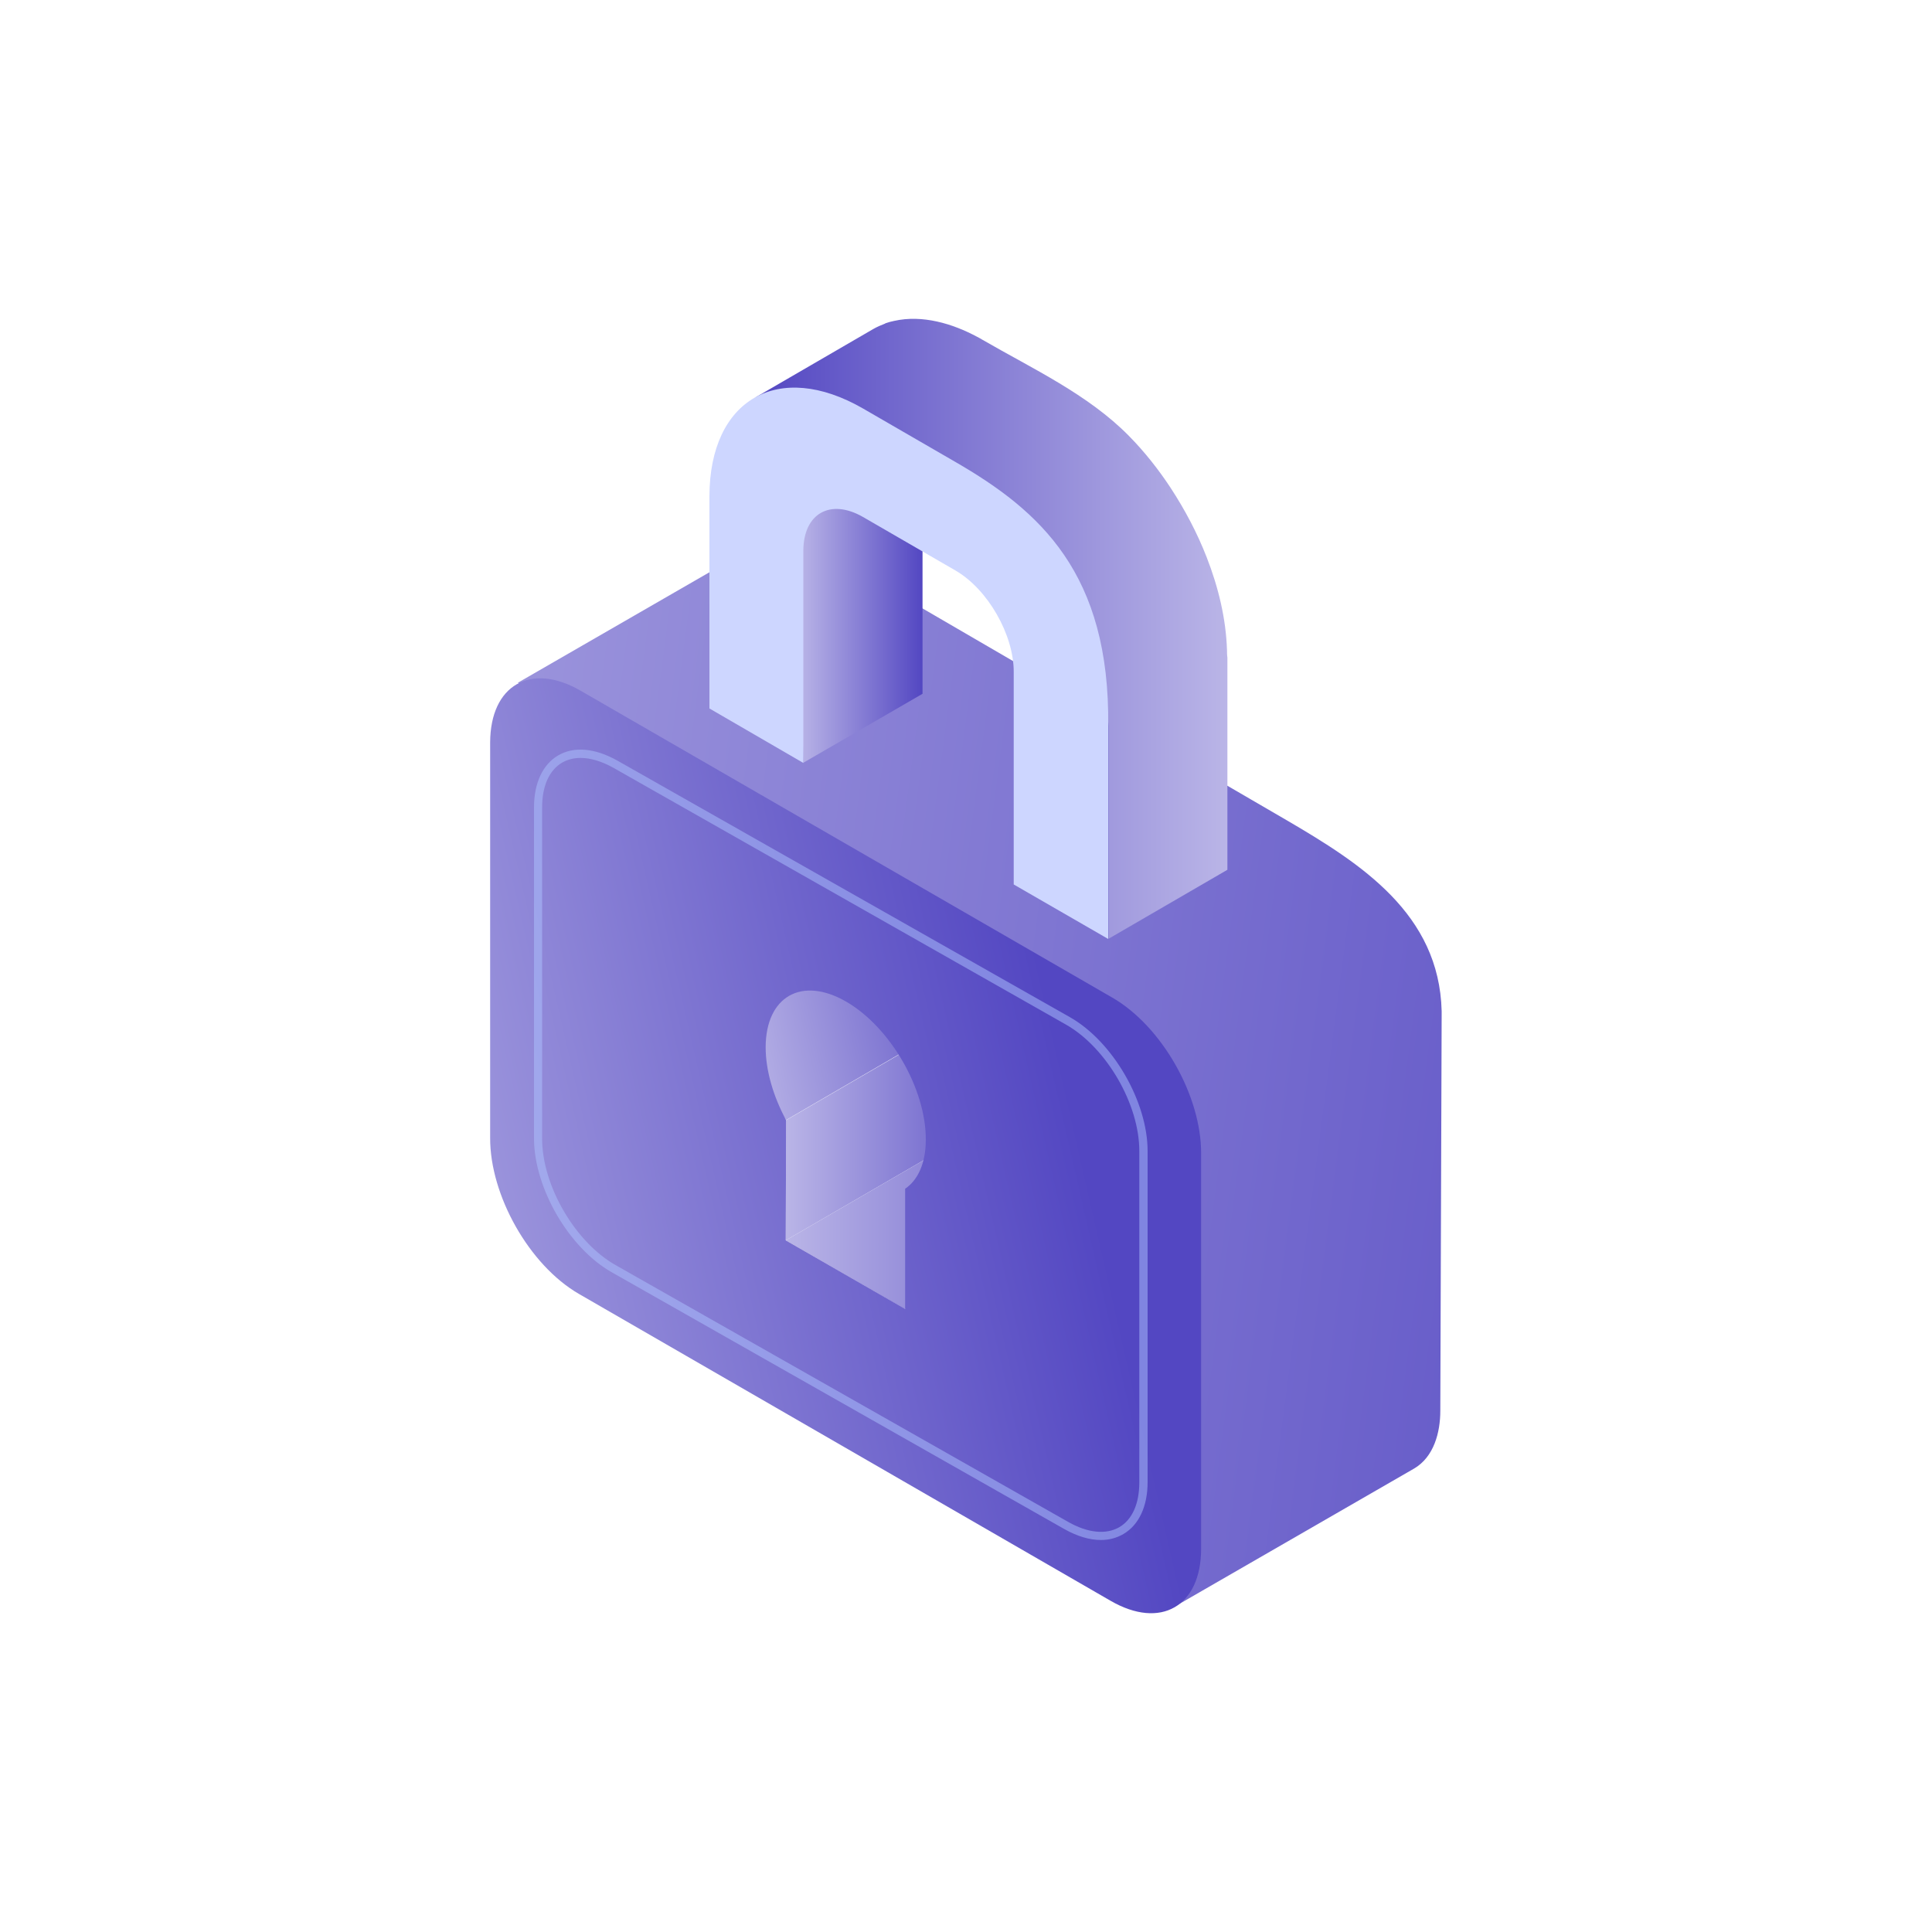
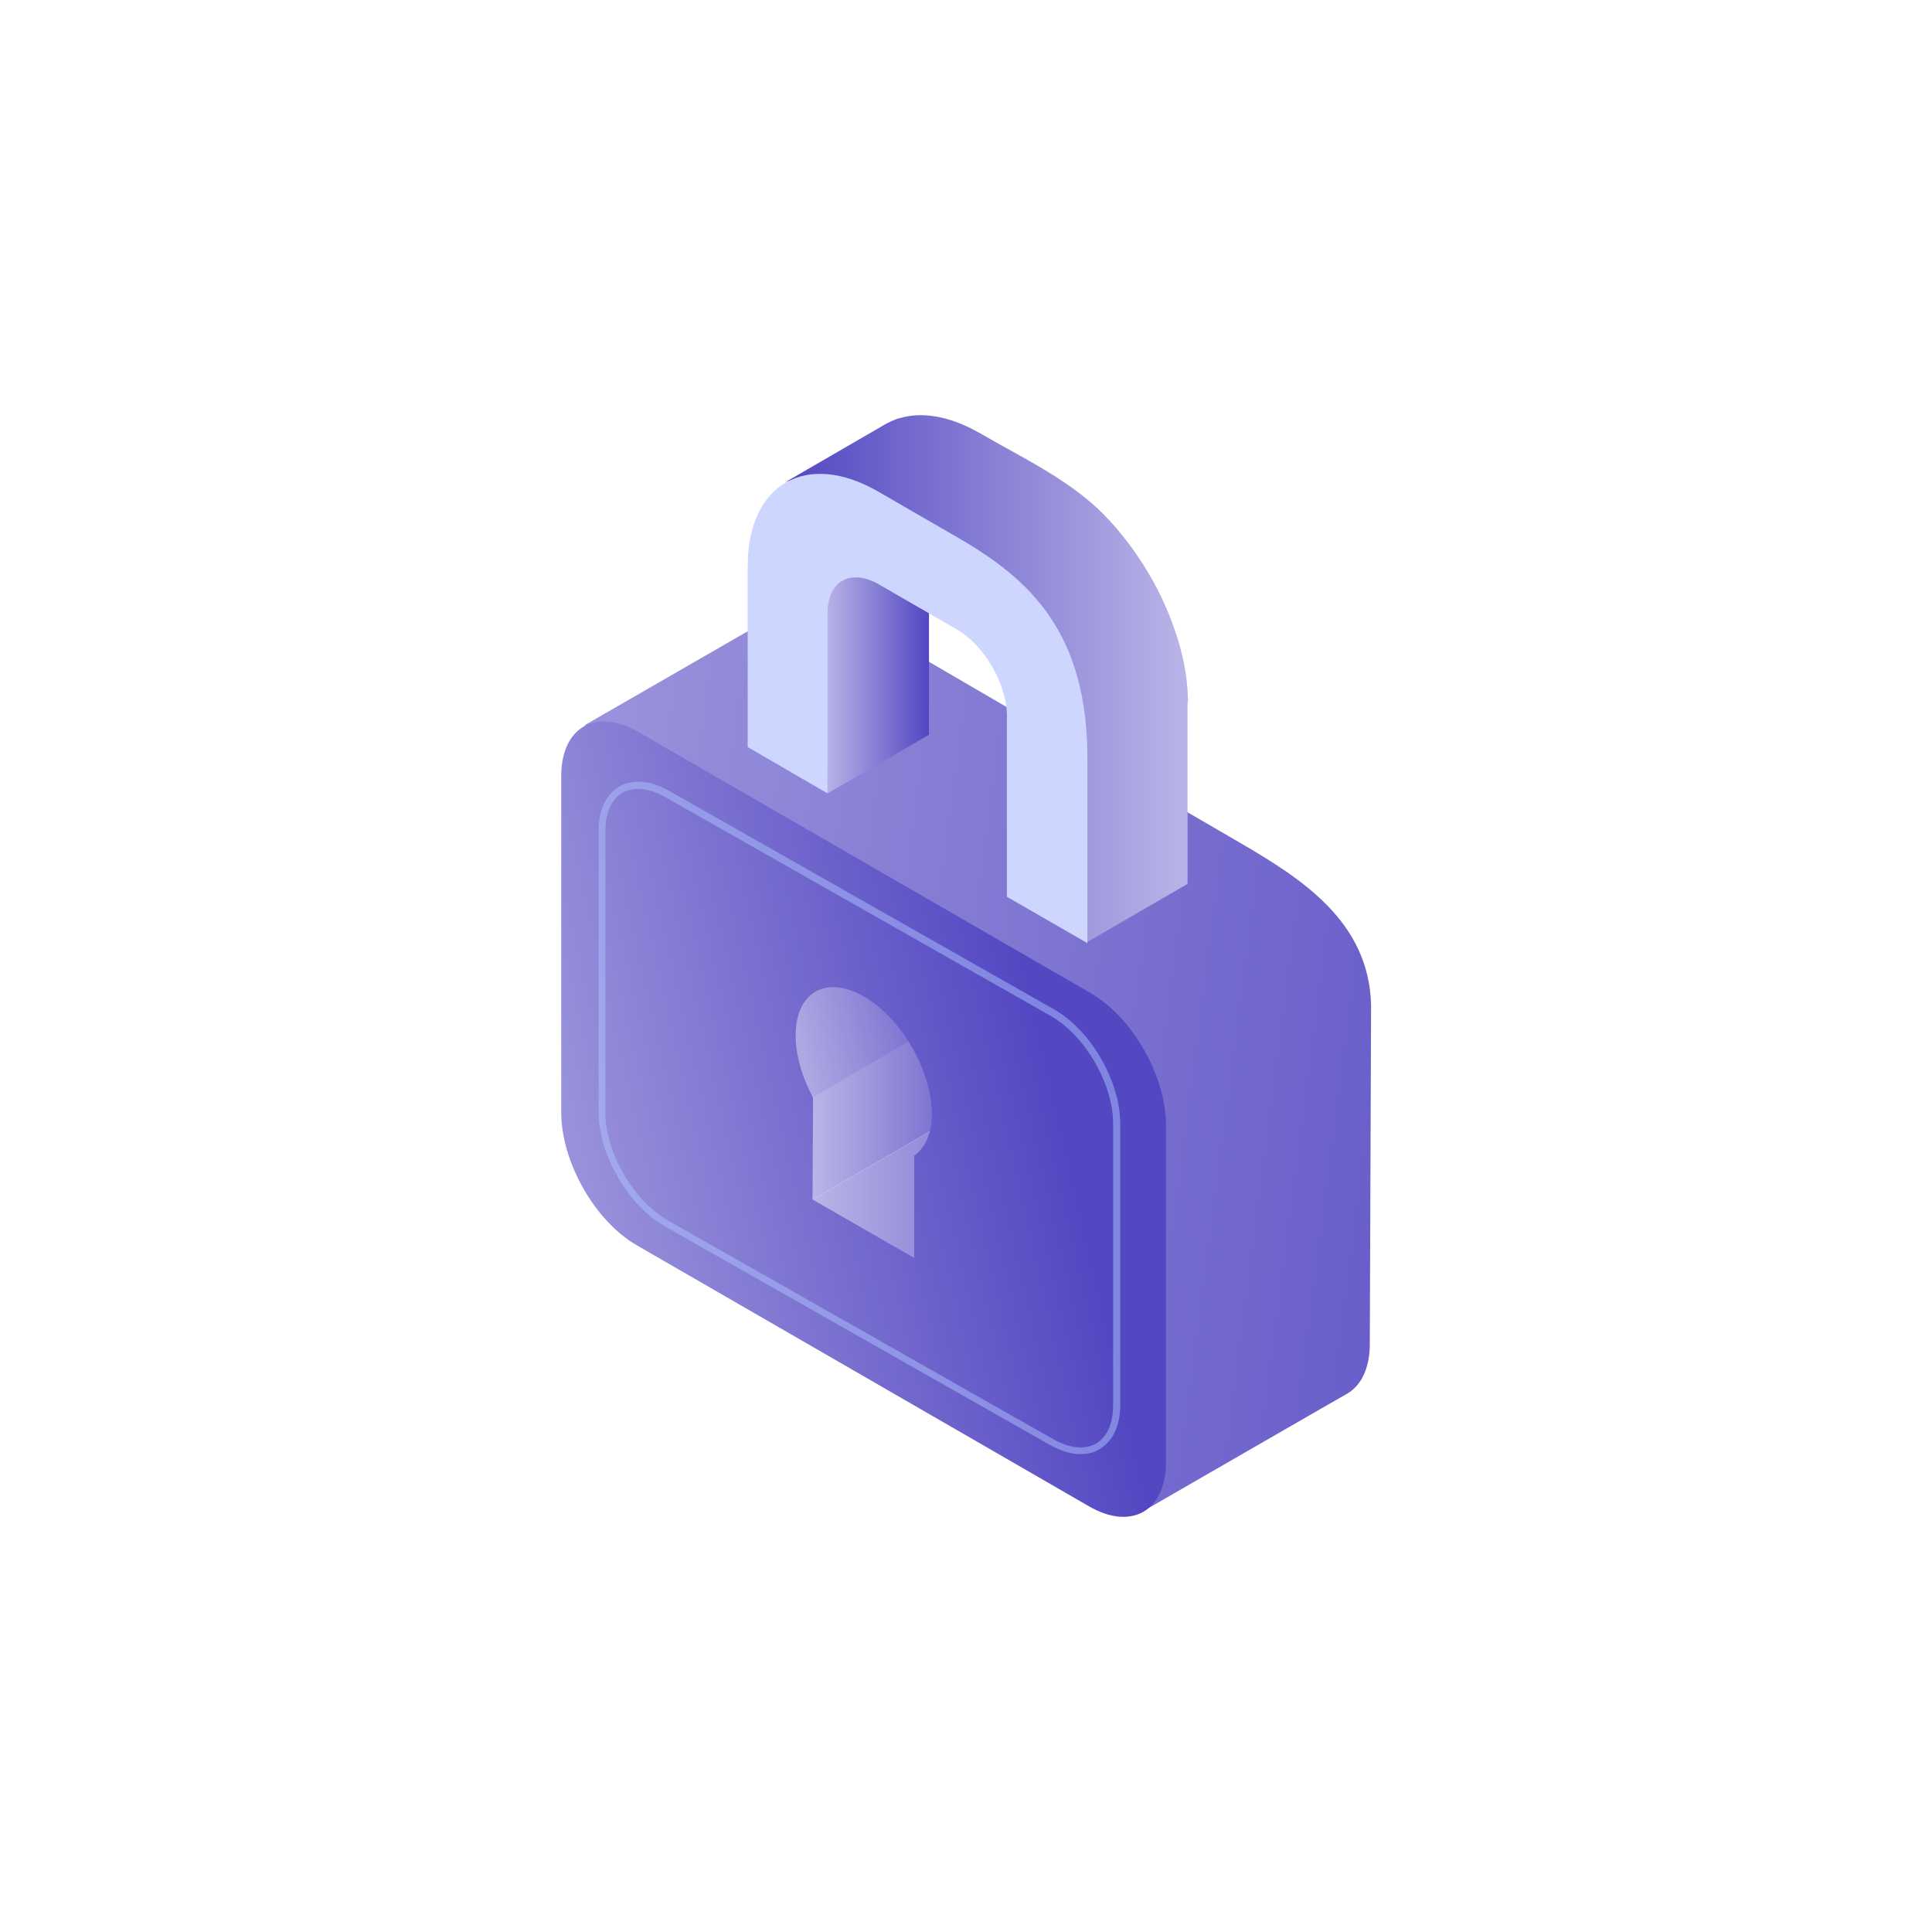
- <svg xmlns="http://www.w3.org/2000/svg" version="1.1" id="Laag_1" x="0px" y="0px" viewBox="0 0 1000 1000" style="enable-background:new 0 0 1000 1000;" xml:space="preserve">
+ <svg xmlns="http://www.w3.org/2000/svg" version="1.1" id="Laag_1" x="0px" y="0px" viewBox="200 200 600 600" style="enable-background:new 200 200 600 600;" xml:space="preserve">
  <style type="text/css">
	.st0{fill:url(#SVGID_1_);}
	.st1{fill:url(#SVGID_2_);}
	.st2{fill:url(#SVGID_3_);}
	.st3{fill:url(#SVGID_4_);}
	.st4{fill:url(#SVGID_5_);}
	.st5{fill:url(#SVGID_6_);}
	.st6{fill:url(#SVGID_7_);}
	.st7{fill:#CDD6FF;}
	.st8{opacity:0.5;fill:#AEC3FF;}
</style>
  <g>
    <g>
-       <linearGradient id="SVGID_1_" gradientUnits="userSpaceOnUse" x1="531.37" y1="574.724" x2="406.737" y2="574.724">
+       <linearGradient id="SVGID_1_" gradientUnits="userSpaceOnUse" x1="516.013" y1="538.143" x2="452.394" y2="538.143">
        <stop offset="0" style="stop-color:#5347C2" />
        <stop offset="1" style="stop-color:#BAB5E7" />
      </linearGradient>
-       <polygon class="st0" points="406.9,579.8 406.7,642 531.2,569.7 531.4,507.5   " />
-       <linearGradient id="SVGID_2_" gradientUnits="userSpaceOnUse" x1="592.768" y1="623.592" x2="406.737" y2="623.592">
+       <polygon class="st0" points="452.5,540.7 452.4,572.5 515.9,535.6 516,503.8   " />
+       <linearGradient id="SVGID_2_" gradientUnits="userSpaceOnUse" x1="547.353" y1="563.087" x2="452.394" y2="563.087">
        <stop offset="0" style="stop-color:#5347C2" />
        <stop offset="1" style="stop-color:#BAB5E7" />
      </linearGradient>
-       <polygon class="st1" points="531.2,569.7 406.7,642 468.3,677.5 592.8,605.2   " />
-       <linearGradient id="SVGID_3_" gradientUnits="userSpaceOnUse" x1="516.094" y1="500.77" x2="378.645" y2="532.533">
+       <polygon class="st1" points="515.9,535.6 452.4,572.5 483.8,590.6 547.4,553.7   " />
+       <linearGradient id="SVGID_3_" gradientUnits="userSpaceOnUse" x1="508.215" y1="500.393" x2="438.055" y2="516.606">
        <stop offset="0" style="stop-color:#5347C2" />
        <stop offset="1" style="stop-color:#BAB5E7" />
      </linearGradient>
-       <path class="st2" d="M532.8,443.1c0,0-127.6,70.7-127.7,70.7c-21.8,12.7-13.6,48.4,1.5,65.4c0.1,0.1,0.2,0.3,0.3,0.5    c0,0,124.3-72.3,124.5-72.3C530.5,508,522.9,448.9,532.8,443.1z" />
-       <linearGradient id="SVGID_4_" gradientUnits="userSpaceOnUse" x1="996.71" y1="617.711" x2="-92.238" y2="478.953" gradientTransform="matrix(1 3.350741e-03 -3.350741e-03 1 1.4804 -1.686)">
+       <path class="st2" d="M516.8,471c0,0-65.1,36.1-65.2,36.1c-11.2,6.5-6.9,24.7,0.8,33.4c0.1,0.1,0.1,0.2,0.1,0.3    c0,0,63.5-36.9,63.5-36.9C515.6,504.1,511.7,473.9,516.8,471z" />
+       <linearGradient id="SVGID_4_" gradientUnits="userSpaceOnUse" x1="753.644" y1="560.088" x2="197.792" y2="489.26" gradientTransform="matrix(1 3.350741e-03 -3.350741e-03 1 1.478 -1.6827)">
        <stop offset="0" style="stop-color:#5347C2" />
        <stop offset="1" style="stop-color:#BAB5E7" />
      </linearGradient>
-       <path class="st3" d="M665.9,424.5C629,403,434,289.6,425.9,284.9c-9.5-5.6-23-9.2-33.2-3.4c0,0-124.7,71.9-124.7,71.9    c2.1-1.2,349.3,262.4,346.8,263.8l6.4-4.5c-1.1,51.3-5.5,214.5-14.1,219.4c0,0,124.6-71.8,124.7-71.9c10.4-6,13.7-18.8,13.7-30    c0,0,0.7-204.8,0.7-204.8c0-0.7,0-1.4,0-2.1C744.9,473,704.6,447.1,665.9,424.5z" />
-       <linearGradient id="SVGID_5_" gradientUnits="userSpaceOnUse" x1="553.476" y1="566.516" x2="128.155" y2="663.954">
+       <path class="st3" d="M584.7,461.5c-18.8-10.9-118.3-68.8-122.5-71.3c-4.8-2.8-11.8-4.7-16.9-1.7c0,0-63.7,36.7-63.7,36.7    c1.1-0.6,178.3,133.9,177,134.6l3.3-2.3c-0.6,26.2-2.8,109.5-7.2,112c0,0,63.6-36.7,63.7-36.7c5.3-3.1,7-9.6,7-15.3    c0,0,0.4-104.5,0.4-104.5c0-0.4,0-0.7,0-1.1C625,486.2,604.5,473,584.7,461.5z" />
+       <linearGradient id="SVGID_5_" gradientUnits="userSpaceOnUse" x1="527.297" y1="533.953" x2="310.193" y2="583.69">
        <stop offset="0" style="stop-color:#5347C2" />
        <stop offset="1" style="stop-color:#BAB5E7" />
      </linearGradient>
-       <path class="st4" d="M575.8,516.4L300.5,357.5c-25.8-14.9-46.7-2.9-46.8,26.8V589c-0.1,29.7,20.2,65.8,45.9,80.7l275.3,158.9    c25.8,14.9,46.7,2.9,46.8-26.8V597C621.8,567.3,601.5,531.3,575.8,516.4z M468.5,615.3v62.2L406.7,642l0.2-62.2    c-6.6-12.2-10.6-25.6-10.6-37.8c0.1-26.3,18.7-36.8,41.6-23.6c22.9,13.2,41.4,45.2,41.3,71.5C479.2,602.1,475.1,610.8,468.5,615.3    z" />
+       <path class="st4" d="M538.7,508.4l-140.5-81.1c-13.1-7.6-23.9-1.5-23.9,13.7v104.5c0,15.2,10.3,33.6,23.4,41.2l140.5,81.1    c13.1,7.6,23.9,1.5,23.9-13.7V549.5C562.2,534.4,551.8,516,538.7,508.4z M483.9,558.9v31.7l-31.5-18.1l0.1-31.7    c-3.4-6.2-5.4-13.1-5.4-19.3c0-13.4,9.5-18.8,21.2-12c11.7,6.7,21.1,23.1,21.1,36.5C489.4,552.1,487.3,556.5,483.9,558.9z" />
      <g>
-         <linearGradient id="SVGID_6_" gradientUnits="userSpaceOnUse" x1="956.845" y1="321.135" x2="1020.795" y2="321.135" gradientTransform="matrix(-1 0 0 1 1434.307 0)">
+         <linearGradient id="SVGID_6_" gradientUnits="userSpaceOnUse" x1="943.811" y1="408.699" x2="976.455" y2="408.699" gradientTransform="matrix(-1 0 0 1 1432.307 0)">
          <stop offset="0" style="stop-color:#5347C2" />
          <stop offset="1" style="stop-color:#BAB5E7" />
        </linearGradient>
-         <path class="st5" d="M437.5,253.7c-11.1,6.2-23.1,11-23.9,25.4c-0.5,8.7,2.2,110.2,2.2,115.7l61.7-35.7c0,0,0-109.9,0-109.9     C477.5,247,452.6,245.3,437.5,253.7z" />
-         <linearGradient id="SVGID_7_" gradientUnits="userSpaceOnUse" x1="648.586" y1="325.454" x2="893.37" y2="325.454" gradientTransform="matrix(1 0 0 1 -258.2584 0)">
+         <path class="st5" d="M468.1,374.3c-5.7,3.2-11.8,5.6-12.2,13c-0.3,4.5,1.1,56.2,1.1,59.1l31.5-18.2c0,0,0-56.1,0-56.1     C488.5,370.8,475.8,370,468.1,374.3z" />
+         <linearGradient id="SVGID_7_" gradientUnits="userSpaceOnUse" x1="702.277" y1="410.903" x2="827.226" y2="410.903" gradientTransform="matrix(1 0 0 1 -258.2584 0)">
          <stop offset="0" style="stop-color:#5347C2" />
          <stop offset="1" style="stop-color:#BAB5E7" />
        </linearGradient>
-         <path class="st6" d="M635.1,336.7c-0.5-16.5-4.5-32.8-10.5-48.2c-4.9-12.6-11.3-24.7-18.7-36c-6.1-9.3-13.5-18.7-21.5-26.8     c-21.2-21.6-50.1-34.9-76-49.9c-0.8-0.5-1.7-1-2.5-1.4c-12.8-6.9-28.5-11.6-43.1-8.3c-1.5,0.3-3,0.7-4.4,1.2     c-0.1,0-0.2,0.1-0.3,0.2c-2.1,0.8-4.2,1.7-6.1,2.8c0,0-61.5,35.7-61.5,35.7c23.6-13.7,183.4,136.6,183.3,170v109.9l61.5-35.7     c0,0,0-109.9,0-109.9C635.1,339.1,635.1,337.9,635.1,336.7z" />
-         <path class="st7" d="M494.5,239.1l-47.7-27.6c-43.8-25.3-79.5-4.9-79.6,45.3v109.9l48.6,28.2V285c0.1-19.3,14-27.1,30.9-17.4     l47.7,27.6c16.9,9.7,30.4,33.4,30.3,52.7v109.9l48.9,28.2V376C574.6,296.8,538.3,264.4,494.5,239.1z" />
+         <path class="st6" d="M568.9,416.6c-0.2-8.4-2.3-16.7-5.4-24.6c-2.5-6.4-5.7-12.6-9.6-18.4c-3.1-4.7-6.9-9.5-11-13.7     c-10.8-11-25.6-17.8-38.8-25.5c-0.4-0.2-0.9-0.5-1.3-0.7c-6.5-3.5-14.5-5.9-22-4.2c-0.8,0.2-1.5,0.4-2.3,0.6     c-0.1,0-0.1,0.1-0.2,0.1c-1.1,0.4-2.1,0.9-3.1,1.4c0,0-31.4,18.2-31.4,18.2c12.1-7,93.6,69.7,93.6,86.8v56.1l31.4-18.2     c0,0,0-56.1,0-56.1C569,417.9,569,417.2,568.9,416.6z" />
+         <path class="st7" d="M497.2,366.8l-24.4-14.1c-22.3-12.9-40.6-2.5-40.6,23.1V432l24.8,14.4v-56.1c0-9.8,7.1-13.8,15.8-8.9     l24.4,14.1c8.6,5,15.5,17,15.5,26.9v56.1l25,14.4v-56.1C538.1,396.3,519.6,379.7,497.2,366.8z" />
      </g>
    </g>
-     <path class="st8" d="M569.8,797.1c-5.8,0-12.2-1.9-18.8-5.6L316.6,658.5c-22.2-12.6-40.2-43.7-40.2-69.3V417.9   c0-12.6,4.5-22.2,12.5-26.9c8.2-4.8,19-3.8,30.5,2.6l234.4,132.9c22.2,12.6,40.2,43.7,40.2,69.3v171.3c0,12.6-4.5,22.2-12.5,26.9   C577.9,796.1,574,797.1,569.8,797.1z M300.5,392.3c-3.5,0-6.7,0.8-9.5,2.4c-6.7,3.9-10.4,12.1-10.4,23.2v171.3   c-0.1,24.3,17,53.7,38,65.6L553,787.8c10.1,5.7,19.4,6.6,26.3,2.7c6.7-3.9,10.4-12.1,10.4-23.2V595.9c0.1-24.3-17-53.7-38-65.6   L317.3,397.3C311.3,394,305.6,392.3,300.5,392.3z" />
+     <path class="st8" d="M535.6,651.6c-3,0-6.2-1-9.6-2.9l-119.6-67.9c-11.3-6.4-20.5-22.3-20.5-35.4v-87.4c0-6.5,2.3-11.3,6.4-13.7   c4.2-2.4,9.7-2,15.5,1.3l119.6,67.9c11.3,6.4,20.5,22.3,20.5,35.4v87.4c0,6.5-2.3,11.3-6.4,13.7   C539.8,651.1,537.8,651.6,535.6,651.6z M398.2,445c-1.8,0-3.4,0.4-4.9,1.2c-3.4,2-5.3,6.2-5.3,11.9v87.4c0,12.4,8.7,27.4,19.4,33.5   l119.6,67.9c5.1,2.9,9.9,3.4,13.4,1.4c3.4-2,5.3-6.2,5.3-11.9V549c0-12.4-8.7-27.4-19.4-33.5l-119.6-67.9   C403.7,445.9,400.8,445,398.2,445z" />
  </g>
</svg>
